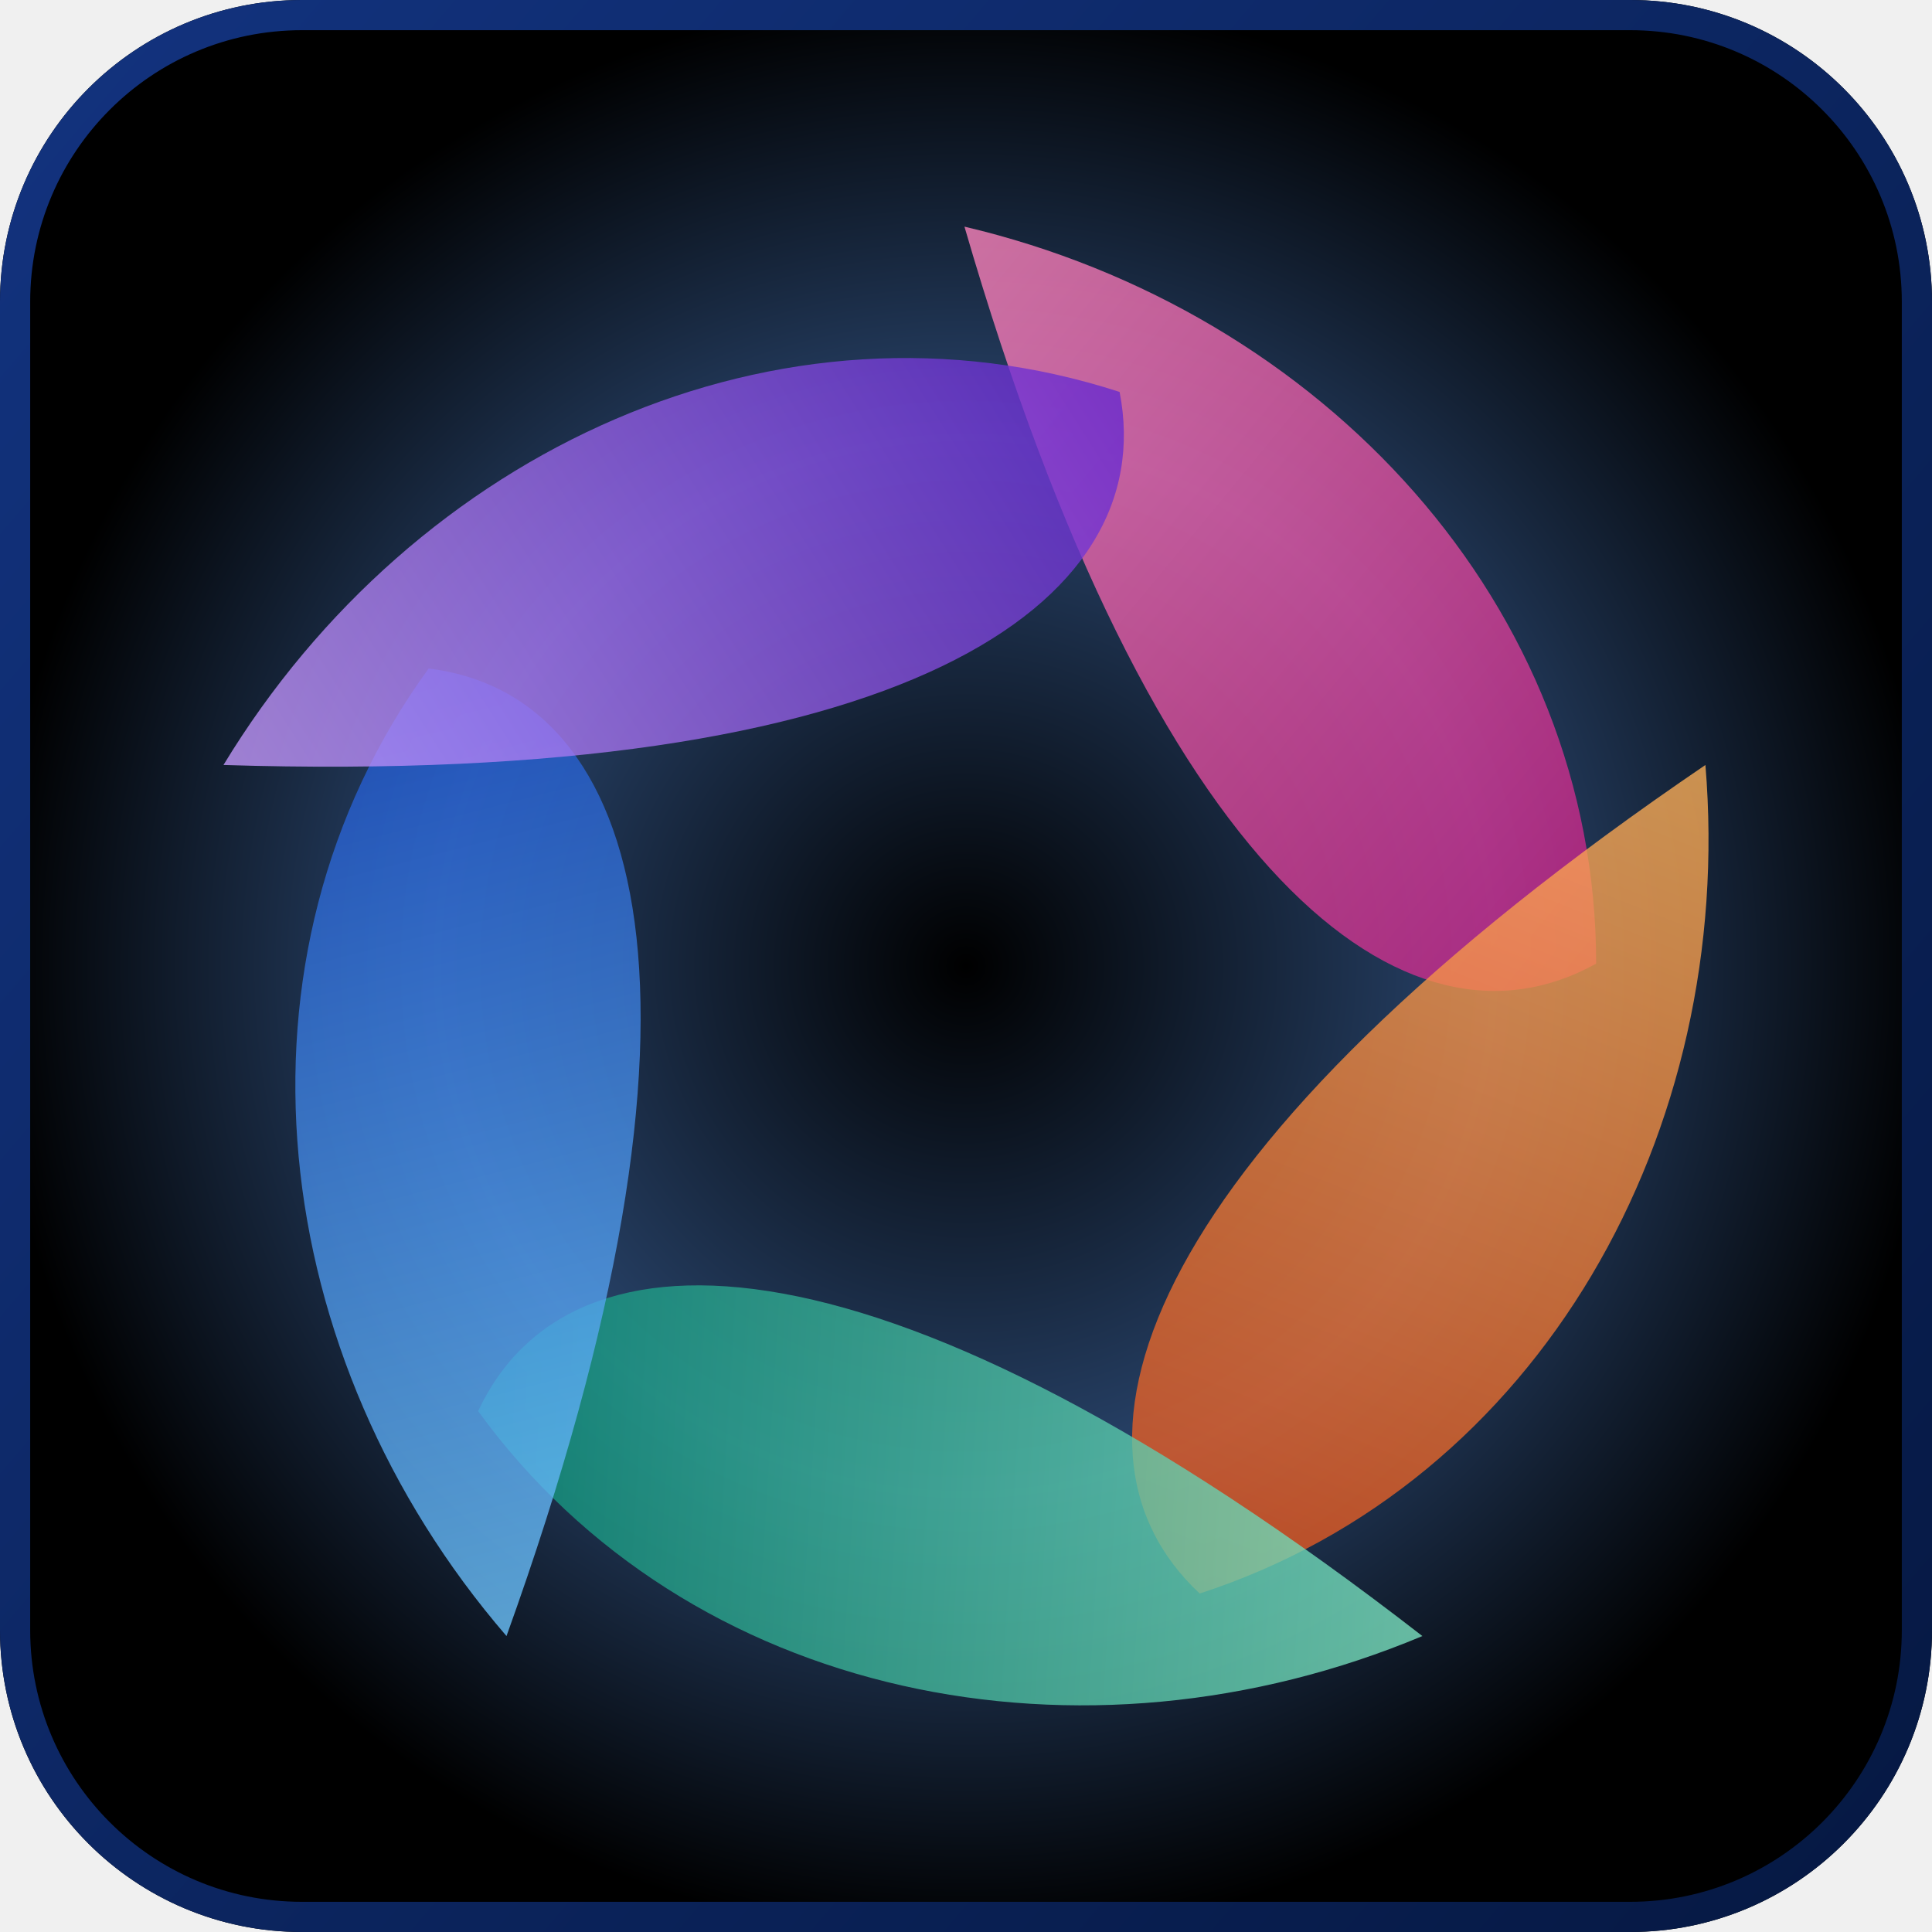
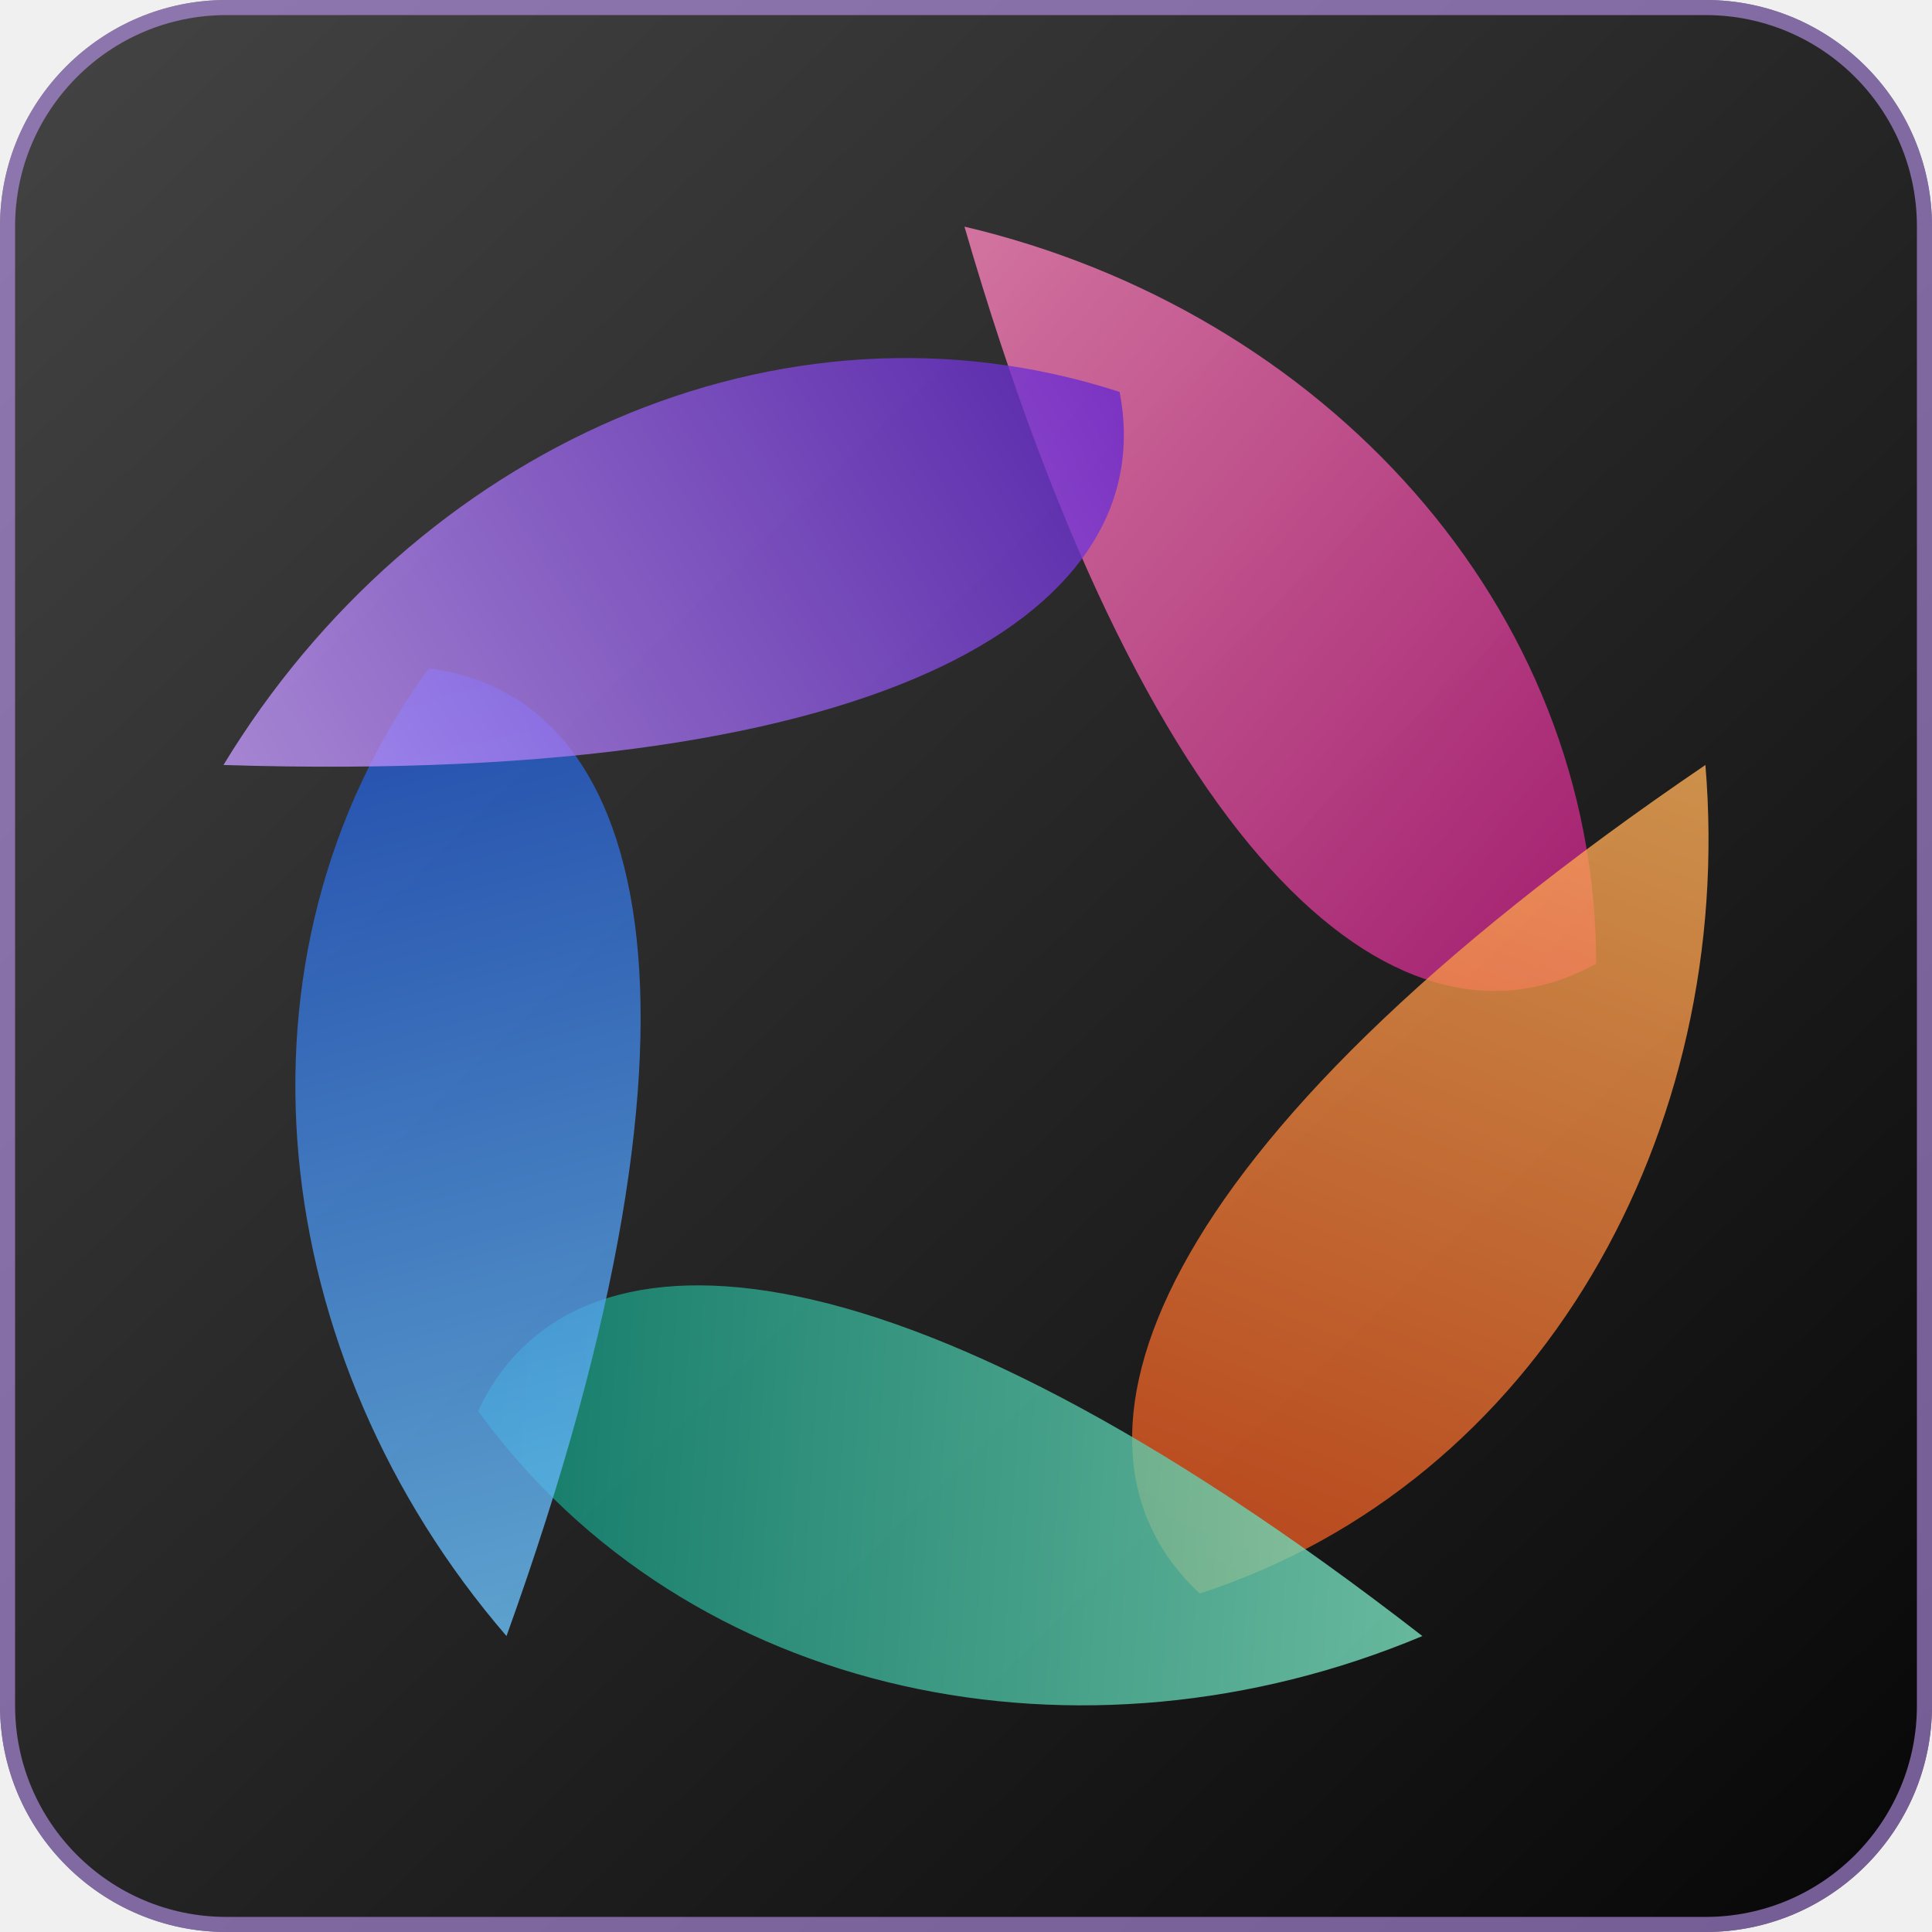
<svg xmlns="http://www.w3.org/2000/svg" width="128" height="128" viewBox="0 0 128 128" fill="none">
-   <g clip-path="url(#clip0_87_42)">
-     <path d="M108 0H20C8.954 0 0 8.954 0 20V108C0 119.046 8.954 128 20 128H108C119.046 128 128 119.046 128 108V20C128 8.954 119.046 0 108 0Z" fill="url(#paint0_radial_87_42)" />
-     <path d="M108 1H20C9.507 1 1 9.507 1 20V108C1 118.493 9.507 127 20 127H108C118.493 127 127 118.493 127 108V20C127 9.507 118.493 1 108 1Z" stroke="url(#paint1_linear_87_42)" stroke-width="2" />
-     <path d="M63.897 15.015C87.613 20.596 105.749 40.127 105.749 63.843C93.194 70.818 76.453 58.263 63.897 15.015Z" fill="url(#paint2_linear_87_42)" fill-opacity="0.78" />
-     <path d="M112.988 50.682C115.01 74.962 102.039 98.246 79.484 105.574C68.97 95.789 75.738 75.987 112.988 50.682Z" fill="url(#paint3_linear_87_42)" fill-opacity="0.78" />
-     <path d="M94.237 108.393C71.77 117.818 45.618 112.677 31.678 93.49C37.736 80.467 58.659 80.785 94.237 108.393Z" fill="url(#paint4_linear_87_42)" fill-opacity="0.78" />
-     <path d="M33.557 108.393C17.65 89.938 14.458 63.477 28.398 44.29C42.656 46.027 48.819 66.025 33.557 108.393Z" fill="url(#paint5_linear_87_42)" fill-opacity="0.78" />
-     <path d="M14.806 50.682C27.442 29.851 51.621 18.638 74.176 25.967C76.93 40.064 59.816 52.105 14.806 50.682Z" fill="url(#paint6_linear_87_42)" fill-opacity="0.78" />
-   </g>
+   <rect width="128" height="128" rx="15" fill="url(#paint0_linear_88_3)" />
+   <rect x="0.5" y="0.5" width="127" height="127" rx="14.5" stroke="#C69CFF" stroke-opacity="0.57" />
+   <path d="M63.897 15.015C87.613 20.596 105.749 40.127 105.749 63.843C93.194 70.818 76.453 58.263 63.897 15.015Z" fill="url(#paint1_linear_88_3)" fill-opacity="0.78" />
+   <path d="M112.988 50.682C115.01 74.962 102.039 98.246 79.484 105.574C68.97 95.789 75.738 75.987 112.988 50.682Z" fill="url(#paint2_linear_88_3)" fill-opacity="0.78" />
+   <path d="M94.237 108.393C71.77 117.818 45.618 112.677 31.678 93.49C37.736 80.467 58.659 80.785 94.237 108.393Z" fill="url(#paint3_linear_88_3)" fill-opacity="0.78" />
+   <path d="M33.557 108.393C17.65 89.938 14.458 63.477 28.398 44.29C42.656 46.027 48.819 66.025 33.557 108.393Z" fill="url(#paint4_linear_88_3)" fill-opacity="0.78" />
+   <path d="M14.806 50.682C27.442 29.851 51.621 18.638 74.176 25.967C76.93 40.064 59.816 52.105 14.806 50.682Z" fill="url(#paint5_linear_88_3)" fill-opacity="0.78" />
  <defs>
-     <radialGradient id="paint0_radial_87_42" cx="0" cy="0" r="1" gradientUnits="userSpaceOnUse" gradientTransform="translate(64 64) rotate(90) scale(64)">
-       <stop />
-       <stop offset="0.543" stop-color="#28436A" />
-       <stop offset="1" />
-     </radialGradient>
-     <linearGradient id="paint1_linear_87_42" x1="1.67087e-06" y1="9.476" x2="128" y2="118.524" gradientUnits="userSpaceOnUse">
-       <stop stop-color="#12327D" />
-       <stop offset="1" stop-color="#061944" />
+     <linearGradient id="paint0_linear_88_3" x1="0" y1="0" x2="123.209" y2="128" gradientUnits="userSpaceOnUse">
+       <stop offset="0.018" stop-color="#434343" />
+       <stop offset="1" stop-color="#080808" />
    </linearGradient>
-     <linearGradient id="paint2_linear_87_42" x1="63.897" y1="15.015" x2="113.628" y2="56.119" gradientUnits="userSpaceOnUse">
+     <linearGradient id="paint1_linear_88_3" x1="63.897" y1="15.015" x2="113.628" y2="56.119" gradientUnits="userSpaceOnUse">
      <stop stop-color="#FF86BE" />
      <stop offset="1" stop-color="#C81E86" />
    </linearGradient>
-     <linearGradient id="paint3_linear_87_42" x1="112.988" y1="50.682" x2="89.264" y2="110.681" gradientUnits="userSpaceOnUse">
+     <linearGradient id="paint2_linear_88_3" x1="112.988" y1="50.682" x2="89.264" y2="110.681" gradientUnits="userSpaceOnUse">
      <stop stop-color="#FFB259" />
      <stop offset="1" stop-color="#E4501C" />
    </linearGradient>
-     <linearGradient id="paint4_linear_87_42" x1="94.237" y1="108.393" x2="29.843" y2="104.37" gradientUnits="userSpaceOnUse">
+     <linearGradient id="paint3_linear_88_3" x1="94.237" y1="108.393" x2="29.843" y2="104.37" gradientUnits="userSpaceOnUse">
      <stop stop-color="#7FE7C4" />
      <stop offset="1" stop-color="#0B917B" />
    </linearGradient>
-     <linearGradient id="paint5_linear_87_42" x1="33.557" y1="108.393" x2="17.484" y2="45.908" gradientUnits="userSpaceOnUse">
+     <linearGradient id="paint4_linear_88_3" x1="33.557" y1="108.393" x2="17.484" y2="45.908" gradientUnits="userSpaceOnUse">
      <stop stop-color="#6EC6FF" />
      <stop offset="1" stop-color="#1D52CE" />
    </linearGradient>
-     <linearGradient id="paint6_linear_87_42" x1="14.806" y1="50.682" x2="69.266" y2="16.087" gradientUnits="userSpaceOnUse">
+     <linearGradient id="paint5_linear_88_3" x1="14.806" y1="50.682" x2="69.266" y2="16.087" gradientUnits="userSpaceOnUse">
      <stop stop-color="#C69CFF" />
      <stop offset="1" stop-color="#6425CE" />
    </linearGradient>
-     <clipPath id="clip0_87_42">
-       <rect width="128" height="128" fill="white" />
-     </clipPath>
  </defs>
</svg>
